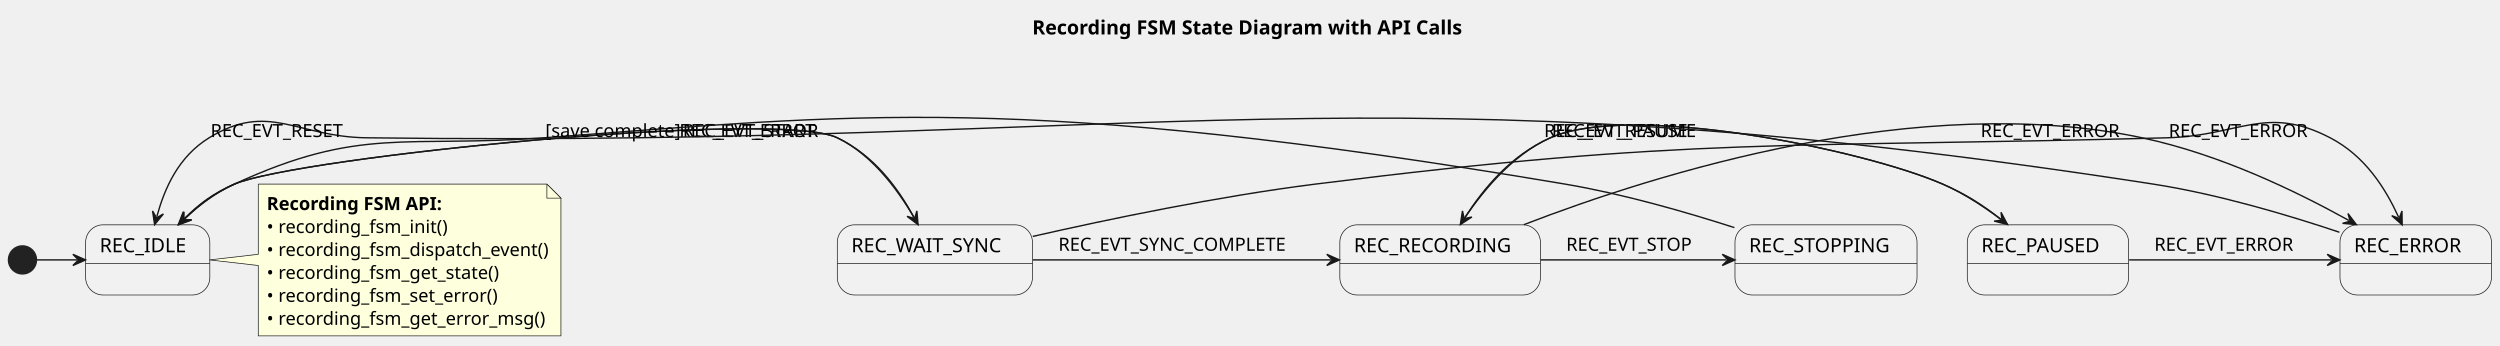
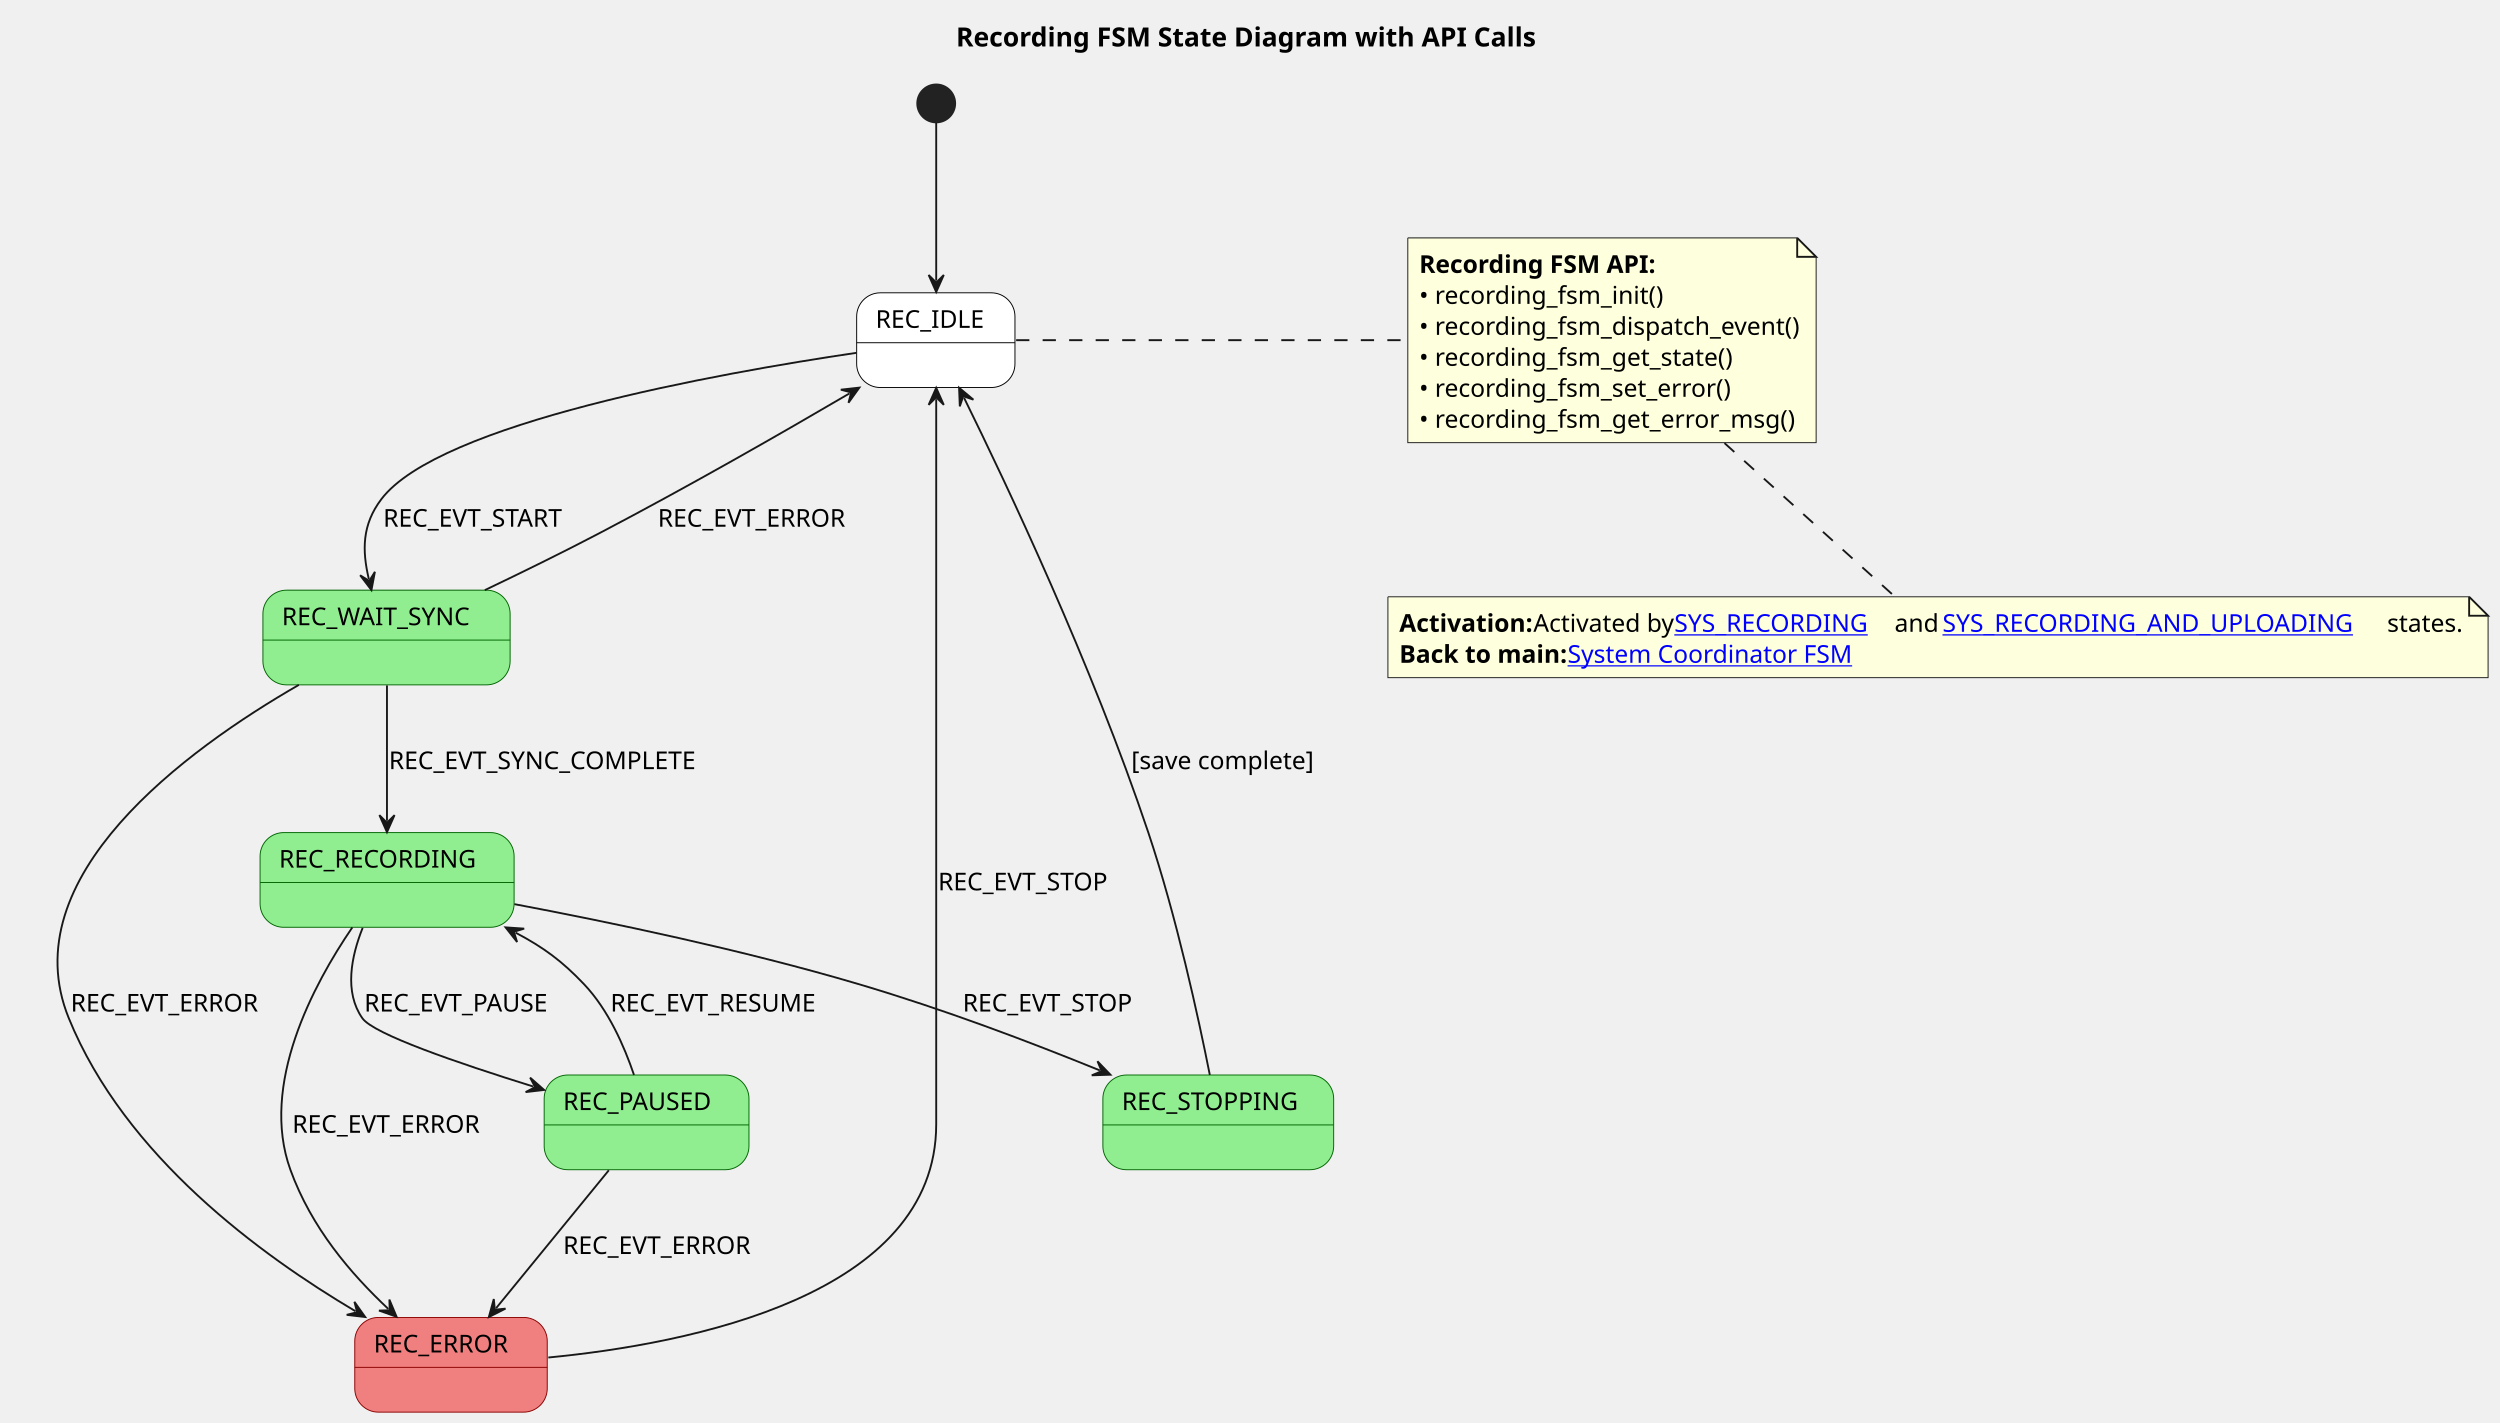
- <svg xmlns="http://www.w3.org/2000/svg" contentStyleType="text/css" data-diagram-type="STATE" height="246px" preserveAspectRatio="none" style="width:1781px;height:246px;background:#FFFFFF;" version="1.1" viewBox="0 0 1781 246" width="1781px" zoomAndPan="magnify">
+ <svg xmlns="http://www.w3.org/2000/svg" xmlns:xlink="http://www.w3.org/1999/xlink" contentStyleType="text/css" data-diagram-type="STATE" height="751px" preserveAspectRatio="none" style="width:1320px;height:751px;background:#FFFFFF;" version="1.1" viewBox="0 0 1320 751" width="1320px" zoomAndPan="magnify">
  <defs />
  <g>
    <g class="title" data-source-line="2">
-       <text fill="#000000" font-family="sans-serif" font-size="14" font-weight="bold" lengthAdjust="spacing" textLength="297.165" x="735.369" y="24.533">Recording FSM State Diagram with API Calls</text>
+       <text fill="#000000" font-family="sans-serif" font-size="14" font-weight="bold" lengthAdjust="spacing" textLength="297.165" x="504.772" y="24.533">Recording FSM State Diagram with API Calls</text>
    </g>
    <g id="idle">
-       <rect fill="#F1F1F1" height="50" rx="12.5" ry="12.5" style="stroke:#181818;stroke-width:0.5;" width="88.469" x="61" y="160.159" />
-       <line style="stroke:#181818;stroke-width:0.5;" x1="61" x2="149.469" y1="187.769" y2="187.769" />
-       <text fill="#000000" font-family="sans-serif" font-size="14" lengthAdjust="spacing" textLength="68.469" x="71" y="179.693">REC_IDLE</text>
+       <rect fill="#FFFFFF" height="50" rx="12.5" ry="12.5" style="stroke:#000000;stroke-width:0.5;" width="83.578" x="452.32" y="154.609" />
+       <line style="stroke:#000000;stroke-width:0.5;" x1="452.32" x2="535.898" y1="180.961" y2="180.961" />
+       <text fill="#000000" font-family="sans-serif" font-size="13" lengthAdjust="spacing" textLength="63.578" x="462.32" y="173.105">REC_IDLE</text>
    </g>
    <g id="wait_sync">
-       <rect fill="#F1F1F1" height="50" rx="12.5" ry="12.5" style="stroke:#181818;stroke-width:0.5;" width="139.02" x="596.5" y="160.159" />
-       <line style="stroke:#181818;stroke-width:0.5;" x1="596.5" x2="735.52" y1="187.769" y2="187.769" />
-       <text fill="#000000" font-family="sans-serif" font-size="14" lengthAdjust="spacing" textLength="119.02" x="606.5" y="179.693">REC_WAIT_SYNC</text>
+       <rect fill="#90EE90" height="50" rx="12.5" ry="12.5" style="stroke:#006400;stroke-width:0.5;" width="130.519" x="138.82" y="311.609" />
+       <line style="stroke:#006400;stroke-width:0.5;" x1="138.82" x2="269.339" y1="337.961" y2="337.961" />
+       <text fill="#000000" font-family="sans-serif" font-size="13" lengthAdjust="spacing" textLength="110.519" x="148.82" y="330.104">REC_WAIT_SYNC</text>
    </g>
    <g id="recording">
-       <rect fill="#F1F1F1" height="50" rx="12.5" ry="12.5" style="stroke:#181818;stroke-width:0.5;" width="142.903" x="954.5" y="160.159" />
-       <line style="stroke:#181818;stroke-width:0.5;" x1="954.5" x2="1097.403" y1="187.769" y2="187.769" />
-       <text fill="#000000" font-family="sans-serif" font-size="14" lengthAdjust="spacing" textLength="122.903" x="964.5" y="179.693">REC_RECORDING</text>
+       <rect fill="#90EE90" height="50" rx="12.5" ry="12.5" style="stroke:#006400;stroke-width:0.5;" width="134.125" x="137.32" y="439.609" />
+       <line style="stroke:#006400;stroke-width:0.5;" x1="137.32" x2="271.445" y1="465.961" y2="465.961" />
+       <text fill="#000000" font-family="sans-serif" font-size="13" lengthAdjust="spacing" textLength="114.124" x="147.32" y="458.104">REC_RECORDING</text>
    </g>
    <g id="paused">
-       <rect fill="#F1F1F1" height="50" rx="12.5" ry="12.5" style="stroke:#181818;stroke-width:0.5;" width="114.917" x="1401.5" y="160.159" />
-       <line style="stroke:#181818;stroke-width:0.5;" x1="1401.5" x2="1516.417" y1="187.769" y2="187.769" />
-       <text fill="#000000" font-family="sans-serif" font-size="14" lengthAdjust="spacing" textLength="94.917" x="1411.5" y="179.693">REC_PAUSED</text>
+       <rect fill="#90EE90" height="50" rx="12.5" ry="12.5" style="stroke:#006400;stroke-width:0.5;" width="108.137" x="287.32" y="567.609" />
+       <line style="stroke:#006400;stroke-width:0.5;" x1="287.32" x2="395.457" y1="593.961" y2="593.961" />
+       <text fill="#000000" font-family="sans-serif" font-size="13" lengthAdjust="spacing" textLength="88.137" x="297.32" y="586.105">REC_PAUSED</text>
    </g>
    <g id="stopping">
-       <rect fill="#F1F1F1" height="50" rx="12.5" ry="12.5" style="stroke:#181818;stroke-width:0.5;" width="129.69" x="1236" y="160.159" />
-       <line style="stroke:#181818;stroke-width:0.5;" x1="1236" x2="1365.689" y1="187.769" y2="187.769" />
-       <text fill="#000000" font-family="sans-serif" font-size="14" lengthAdjust="spacing" textLength="109.689" x="1246" y="179.693">REC_STOPPING</text>
+       <rect fill="#90EE90" height="50" rx="12.5" ry="12.5" style="stroke:#006400;stroke-width:0.5;" width="121.855" x="582.32" y="567.609" />
+       <line style="stroke:#006400;stroke-width:0.5;" x1="582.32" x2="704.174" y1="593.961" y2="593.961" />
+       <text fill="#000000" font-family="sans-serif" font-size="13" lengthAdjust="spacing" textLength="101.855" x="592.32" y="586.105">REC_STOPPING</text>
    </g>
    <g id="error">
-       <rect fill="#F1F1F1" height="50" rx="12.5" ry="12.5" style="stroke:#181818;stroke-width:0.5;" width="107.903" x="1667" y="160.159" />
-       <line style="stroke:#181818;stroke-width:0.5;" x1="1667" x2="1774.903" y1="187.769" y2="187.769" />
-       <text fill="#000000" font-family="sans-serif" font-size="14" lengthAdjust="spacing" textLength="87.903" x="1677" y="179.693">REC_ERROR</text>
+       <rect fill="#F08080" height="50" rx="12.5" ry="12.5" style="stroke:#8B0000;stroke-width:0.5;" width="101.624" x="187.32" y="695.609" />
+       <line style="stroke:#8B0000;stroke-width:0.5;" x1="187.32" x2="288.945" y1="721.961" y2="721.961" />
+       <text fill="#000000" font-family="sans-serif" font-size="13" lengthAdjust="spacing" textLength="81.624" x="197.32" y="714.105">REC_ERROR</text>
    </g>
-     <ellipse cx="16" cy="185.159" fill="#222222" rx="10" ry="10" style="stroke:#222222;stroke-width:1;" />
-     <g class="entity" data-entity="GMN2" data-source-line="26" data-uid="ent0003" id="entity_GMN2">
-       <path d="M184,131.159 L184,181.159 L149.19,185.159 L184,189.159 L184,239.269 A0,0 0 0 0 184,239.269 L399.6,239.269 A0,0 0 0 0 399.6,239.269 L399.6,141.159 L389.6,131.159 L184,131.159 A0,0 0 0 0 184,131.159" fill="#FEFFDD" style="stroke:#181818;stroke-width:0.5;" />
-       <path d="M389.6,131.159 L389.6,141.159 L399.6,141.159 L389.6,131.159" fill="#FEFFDD" style="stroke:#181818;stroke-width:0.5;" />
-       <text fill="#000000" font-family="sans-serif" font-size="13" font-weight="bold" lengthAdjust="spacing" textLength="124.947" x="190" y="149.655">Recording FSM API:</text>
-       <text fill="#000000" font-family="sans-serif" font-size="13" lengthAdjust="spacing" textLength="123.767" x="190" y="166.006">• recording_fsm_init()</text>
-       <text fill="#000000" font-family="sans-serif" font-size="13" lengthAdjust="spacing" textLength="194.6" x="190" y="182.358">• recording_fsm_dispatch_event()</text>
-       <text fill="#000000" font-family="sans-serif" font-size="13" lengthAdjust="spacing" textLength="160.634" x="190" y="198.709">• recording_fsm_get_state()</text>
-       <text fill="#000000" font-family="sans-serif" font-size="13" lengthAdjust="spacing" textLength="159.167" x="190" y="215.061">• recording_fsm_set_error()</text>
-       <text fill="#000000" font-family="sans-serif" font-size="13" lengthAdjust="spacing" textLength="191.686" x="190" y="231.412">• recording_fsm_get_error_msg()</text>
+     <ellipse cx="494.32" cy="54.609" fill="#222222" rx="10" ry="10" style="stroke:#222222;stroke-width:1;" />
+     <g class="entity" data-entity="GMN2" data-source-line="36" data-uid="ent0003" id="entity_GMN2">
+       <path d="M743.32,125.609 L743.32,233.719 L958.92,233.719 L958.92,135.609 L948.92,125.609 L743.32,125.609" fill="#FEFFDD" style="stroke:#181818;stroke-width:0.5;" />
+       <path d="M948.92,125.609 L948.92,135.609 L958.92,135.609 L948.92,125.609" fill="#FEFFDD" style="stroke:#181818;stroke-width:1;" />
+       <text fill="#000000" font-family="sans-serif" font-size="13" font-weight="bold" lengthAdjust="spacing" textLength="124.947" x="749.32" y="144.105">Recording FSM API:</text>
+       <text fill="#000000" font-family="sans-serif" font-size="13" lengthAdjust="spacing" textLength="123.767" x="749.32" y="160.456">• recording_fsm_init()</text>
+       <text fill="#000000" font-family="sans-serif" font-size="13" lengthAdjust="spacing" textLength="194.6" x="749.32" y="176.808">• recording_fsm_dispatch_event()</text>
+       <text fill="#000000" font-family="sans-serif" font-size="13" lengthAdjust="spacing" textLength="160.634" x="749.32" y="193.159">• recording_fsm_get_state()</text>
+       <text fill="#000000" font-family="sans-serif" font-size="13" lengthAdjust="spacing" textLength="159.167" x="749.32" y="209.511">• recording_fsm_set_error()</text>
+       <text fill="#000000" font-family="sans-serif" font-size="13" lengthAdjust="spacing" textLength="191.686" x="749.32" y="225.862">• recording_fsm_get_error_msg()</text>
    </g>
-     <g class="link" data-entity-1="idle" data-entity-2="wait_sync" data-source-line="11" data-uid="lnk2" id="link_idle_wait_sync">
-       <path d="M127,160.009 C137.9,149.259 151.94,137.699 167,131.159 C210.9,112.089 553.37,77.409 596.5,98.159 C622.98,110.899 639.625,133.924 651.125,154.804" fill="none" id="idle-to-wait_sync" style="stroke:#181818;stroke-width:1;" />
-       <polygon fill="#181818" points="654.02,160.059,653.182,150.246,651.608,155.68,646.174,154.106,654.02,160.059" style="stroke:#181818;stroke-width:1;" />
-       <text fill="#000000" font-family="sans-serif" font-size="13" lengthAdjust="spacing" textLength="109.802" x="486.5" y="97.654">REC_EVT_START</text>
+     <g class="entity" data-entity="GMN5" data-source-line="45" data-uid="ent0006" id="entity_GMN5">
+       <path d="M732.82,315.109 L732.82,357.812 L1313.709,357.812 L1313.709,325.109 L1303.709,315.109 L732.82,315.109" fill="#FEFFDD" style="stroke:#181818;stroke-width:0.5;" />
+       <path d="M1303.709,315.109 L1303.709,325.109 L1313.709,325.109 L1303.709,315.109" fill="#FEFFDD" style="stroke:#181818;stroke-width:1;" />
+       <text fill="#000000" font-family="sans-serif" font-size="13" font-weight="bold" lengthAdjust="spacing" textLength="67.171" x="738.82" y="333.604">Activation:</text>
+       <text fill="#000000" font-family="sans-serif" font-size="13" lengthAdjust="spacing" textLength="70.814" x="809.603" y="333.604">Activated by</text>
+       <a href="system_coordinator_state_diagram_with_api.puml" target="_top" title="system_coordinator_state_diagram_with_api.puml" xlink:actuate="onRequest" xlink:href="system_coordinator_state_diagram_with_api.puml" xlink:show="new" xlink:title="system_coordinator_state_diagram_with_api.puml" xlink:type="simple">
+         <text fill="#0000FF" font-family="sans-serif" font-size="13" lengthAdjust="spacing" text-decoration="underline" textLength="112.69" x="884.029" y="333.604">SYS_RECORDING</text>
+       </a>
+       <text fill="#000000" font-family="sans-serif" font-size="13" lengthAdjust="spacing" textLength="21.69" x="1000.331" y="333.604">and</text>
+       <a href="system_coordinator_state_diagram_with_api.puml" target="_top" title="system_coordinator_state_diagram_with_api.puml" xlink:actuate="onRequest" xlink:href="system_coordinator_state_diagram_with_api.puml" xlink:show="new" xlink:title="system_coordinator_state_diagram_with_api.puml" xlink:type="simple">
+         <text fill="#0000FF" font-family="sans-serif" font-size="13" lengthAdjust="spacing" text-decoration="underline" textLength="231.169" x="1025.632" y="333.604">SYS_RECORDING_AND_UPLOADING</text>
+       </a>
+       <text fill="#000000" font-family="sans-serif" font-size="13" lengthAdjust="spacing" textLength="38.295" x="1260.413" y="333.604">states.</text>
+       <text fill="#000000" font-family="sans-serif" font-size="13" font-weight="bold" lengthAdjust="spacing" textLength="85.243" x="738.82" y="349.956">Back to main:</text>
+       <text fill="#000000" font-family="sans-serif" font-size="13" lengthAdjust="spacing" textLength="3.612" x="824.063" y="349.956"> </text>
+       <a href="system_coordinator_state_diagram_with_api.puml" target="_top" title="system_coordinator_state_diagram_with_api.puml" xlink:actuate="onRequest" xlink:href="system_coordinator_state_diagram_with_api.puml" xlink:show="new" xlink:title="system_coordinator_state_diagram_with_api.puml" xlink:type="simple">
+         <text fill="#0000FF" font-family="sans-serif" font-size="13" lengthAdjust="spacing" text-decoration="underline" textLength="145.933" x="827.674" y="349.956">System Coordinator FSM</text>
+       </a>
    </g>
-     <g class="link" data-entity-1="wait_sync" data-entity-2="idle" data-source-line="13" data-uid="lnk4" id="link_wait_sync_idle">
-       <path d="M654.02,160.059 C642.52,139.179 622.98,110.899 596.5,98.159 C553.37,77.409 210.9,112.089 167,131.159 C151.94,137.699 142.172,145.046 131.272,155.796" fill="none" id="wait_sync-to-idle" style="stroke:#181818;stroke-width:1;" />
-       <polygon fill="#181818" points="127,160.009,136.217,156.538,130.56,156.498,130.599,150.842,127,160.009" style="stroke:#181818;stroke-width:1;" />
-       <text fill="#000000" font-family="sans-serif" font-size="13" lengthAdjust="spacing" textLength="114.137" x="484" y="97.654">REC_EVT_ERROR</text>
+     <g class="link" data-entity-1="idle" data-entity-2="wait_sync" data-source-line="21" data-uid="lnk2" id="link_idle_wait_sync">
+       <path d="M452.27,186.279 C378.73,197.159 231.65,223.489 201.32,263.609 C191.14,277.079 191.153,290.53 194.743,305.75" fill="none" id="idle-to-wait_sync" style="stroke:#181818;stroke-width:1;" />
+       <polygon fill="#181818" points="196.12,311.589,197.947,301.911,194.972,306.723,190.161,303.748,196.12,311.589" style="stroke:#181818;stroke-width:1;" />
+       <text fill="#000000" font-family="sans-serif" font-size="13" lengthAdjust="spacing" textLength="109.802" x="202.32" y="278.104">REC_EVT_START</text>
    </g>
-     <g class="link" data-entity-1="wait_sync" data-entity-2="recording" data-source-line="12" data-uid="lnk3" id="link_wait_sync_recording">
-       <path d="M735.84,185.159 C798.71,185.159 884.73,185.159 948.2,185.159" fill="none" id="wait_sync-to-recording" style="stroke:#181818;stroke-width:1;" />
-       <polygon fill="#181818" points="954.2,185.159,945.2,181.159,949.2,185.159,945.2,189.159,954.2,185.159" style="stroke:#181818;stroke-width:1;" />
-       <text fill="#000000" font-family="sans-serif" font-size="13" lengthAdjust="spacing" textLength="182.051" x="754" y="178.655">REC_EVT_SYNC_COMPLETE</text>
+     <g class="link" data-entity-1="wait_sync" data-entity-2="idle" data-source-line="23" data-uid="lnk4" id="link_wait_sync_idle">
+       <path d="M255.98,311.589 C275.08,302.479 296.82,291.829 316.32,281.609 C364.16,256.539 412.763,228.672 448.573,207.692" fill="none" id="wait_sync-to-idle" style="stroke:#181818;stroke-width:1;" />
+       <polygon fill="#181818" points="453.75,204.659,443.963,205.758,449.436,207.187,448.007,212.66,453.75,204.659" style="stroke:#181818;stroke-width:1;" />
+       <text fill="#000000" font-family="sans-serif" font-size="13" lengthAdjust="spacing" textLength="114.137" x="347.32" y="278.104">REC_EVT_ERROR</text>
    </g>
-     <g class="link" data-entity-1="recording" data-entity-2="paused" data-source-line="14" data-uid="lnk5" id="link_recording_paused">
-       <path d="M1040.35,159.969 C1053.87,139.039 1076.24,110.719 1104.5,98.159 C1161.65,72.749 1326.64,106.239 1384,131.159 C1400.48,138.319 1412.175,145.851 1425.425,156.221" fill="none" id="recording-to-paused" style="stroke:#181818;stroke-width:1;" />
-       <polygon fill="#181818" points="1430.15,159.919,1425.528,151.222,1426.213,156.838,1420.597,157.522,1430.15,159.919" style="stroke:#181818;stroke-width:1;" />
-       <text fill="#000000" font-family="sans-serif" font-size="13" lengthAdjust="spacing" textLength="111.262" x="1105.5" y="97.654">REC_EVT_PAUSE</text>
+     <g class="link" data-entity-1="wait_sync" data-entity-2="recording" data-source-line="22" data-uid="lnk3" id="link_wait_sync_recording">
+       <path d="M204.32,361.899 C204.32,384.219 204.32,411.099 204.32,433.389" fill="none" id="wait_sync-to-recording" style="stroke:#181818;stroke-width:1;" />
+       <polygon fill="#181818" points="204.32,439.389,208.32,430.389,204.32,434.389,200.32,430.389,204.32,439.389" style="stroke:#181818;stroke-width:1;" />
+       <text fill="#000000" font-family="sans-serif" font-size="13" lengthAdjust="spacing" textLength="182.051" x="205.32" y="406.104">REC_EVT_SYNC_COMPLETE</text>
    </g>
-     <g class="link" data-entity-1="paused" data-entity-2="recording" data-source-line="15" data-uid="lnk6" id="link_paused_recording">
-       <path d="M1430.15,159.919 C1416.9,149.549 1400.48,138.319 1384,131.159 C1326.64,106.239 1161.65,72.749 1104.5,98.159 C1076.24,110.719 1057.126,133.999 1043.606,154.929" fill="none" id="paused-to-recording" style="stroke:#181818;stroke-width:1;" />
-       <polygon fill="#181818" points="1040.35,159.969,1048.593,154.58,1043.063,155.769,1041.873,150.239,1040.35,159.969" style="stroke:#181818;stroke-width:1;" />
-       <text fill="#000000" font-family="sans-serif" font-size="13" lengthAdjust="spacing" textLength="122.808" x="1100" y="97.654">REC_EVT_RESUME</text>
+     <g class="link" data-entity-1="recording" data-entity-2="paused" data-source-line="24" data-uid="lnk5" id="link_recording_paused">
+       <path d="M191.48,489.929 C185.5,504.889 181.61,523.789 191.32,537.609 C197.23,546.019 241.032,561.053 281.582,573.702" fill="none" id="recording-to-paused" style="stroke:#181818;stroke-width:1;" />
+       <polygon fill="#181818" points="287.31,575.489,279.91,568.991,282.537,574,277.527,576.628,287.31,575.489" style="stroke:#181818;stroke-width:1;" />
+       <text fill="#000000" font-family="sans-serif" font-size="13" lengthAdjust="spacing" textLength="111.262" x="192.32" y="534.105">REC_EVT_PAUSE</text>
    </g>
-     <g class="link" data-entity-1="recording" data-entity-2="stopping" data-source-line="16" data-uid="lnk7" id="link_recording_stopping">
-       <path d="M1097.54,185.159 C1140.34,185.159 1188.33,185.159 1229.94,185.159" fill="none" id="recording-to-stopping" style="stroke:#181818;stroke-width:1;" />
-       <polygon fill="#181818" points="1235.94,185.159,1226.94,181.159,1230.94,185.159,1226.94,189.159,1235.94,185.159" style="stroke:#181818;stroke-width:1;" />
-       <text fill="#000000" font-family="sans-serif" font-size="13" lengthAdjust="spacing" textLength="102.585" x="1115.75" y="178.655">REC_EVT_STOP</text>
+     <g class="link" data-entity-1="paused" data-entity-2="recording" data-source-line="25" data-uid="lnk6" id="link_paused_recording">
+       <path d="M334.75,567.569 C329.6,552.339 321.12,533.049 308.32,519.609 C296.75,507.449 287.146,500.32 272.236,492.45" fill="none" id="paused-to-recording" style="stroke:#181818;stroke-width:1;" />
+       <polygon fill="#181818" points="266.93,489.649,273.022,497.388,271.352,491.983,276.757,490.313,266.93,489.649" style="stroke:#181818;stroke-width:1;" />
+       <text fill="#000000" font-family="sans-serif" font-size="13" lengthAdjust="spacing" textLength="122.808" x="322.32" y="534.105">REC_EVT_RESUME</text>
    </g>
-     <g class="link" data-entity-1="stopping" data-entity-2="idle" data-source-line="17" data-uid="lnk8" id="link_stopping_idle">
-       <path d="M1235.58,162.149 C1200.31,150.779 1155.78,138.049 1115,131.159 C726.81,65.619 607.19,81.809 387.5,98.159 C288.68,105.509 256.97,89.619 167,131.159 C152.23,137.979 142.619,145.254 131.73,155.854" fill="none" id="stopping-to-idle" style="stroke:#181818;stroke-width:1;" />
-       <polygon fill="#181818" points="127.43,160.039,136.669,156.628,131.013,156.552,131.089,150.895,127.43,160.039" style="stroke:#181818;stroke-width:1;" />
-       <text fill="#000000" font-family="sans-serif" font-size="13" lengthAdjust="spacing" textLength="91.044" x="388.5" y="97.654">[save complete]</text>
+     <g class="link" data-entity-1="recording" data-entity-2="stopping" data-source-line="26" data-uid="lnk7" id="link_recording_stopping">
+       <path d="M271.59,477.389 C322.08,486.909 392.67,501.649 453.32,519.609 C498.82,533.079 543.391,550.01 580.741,565.19" fill="none" id="recording-to-stopping" style="stroke:#181818;stroke-width:1;" />
+       <polygon fill="#181818" points="586.3,567.449,579.468,560.355,581.668,565.567,576.456,567.766,586.3,567.449" style="stroke:#181818;stroke-width:1;" />
+       <text fill="#000000" font-family="sans-serif" font-size="13" lengthAdjust="spacing" textLength="102.585" x="508.32" y="534.105">REC_EVT_STOP</text>
    </g>
-     <g class="link" data-entity-1="recording" data-entity-2="error" data-source-line="18" data-uid="lnk9" id="link_recording_error">
-       <path d="M1085.54,160.079 C1179.53,123.789 1367.86,64.479 1526,98.159 C1581.47,109.969 1635.041,135.832 1673.391,157.072" fill="none" id="recording-to-error" style="stroke:#181818;stroke-width:1;" />
-       <polygon fill="#181818" points="1678.64,159.979,1672.705,152.12,1674.266,157.557,1668.829,159.118,1678.64,159.979" style="stroke:#181818;stroke-width:1;" />
-       <text fill="#000000" font-family="sans-serif" font-size="13" lengthAdjust="spacing" textLength="114.137" x="1411" y="97.654">REC_EVT_ERROR</text>
+     <g class="link" data-entity-1="stopping" data-entity-2="idle" data-source-line="27" data-uid="lnk8" id="link_stopping_idle">
+       <path d="M638.78,567.559 C632.77,537.289 621.17,483.899 606.32,439.609 C576.5,350.659 531.27,255.242 509.04,210.092" fill="none" id="stopping-to-idle" style="stroke:#181818;stroke-width:1;" />
+       <polygon fill="#181818" points="506.39,204.709,506.777,214.551,508.599,209.195,513.954,211.017,506.39,204.709" style="stroke:#181818;stroke-width:1;" />
+       <text fill="#000000" font-family="sans-serif" font-size="13" lengthAdjust="spacing" textLength="91.044" x="597.32" y="406.104">[save complete]</text>
    </g>
-     <g class="link" data-entity-1="paused" data-entity-2="error" data-source-line="19" data-uid="lnk10" id="link_paused_error">
-       <path d="M1516.82,185.159 C1561.58,185.159 1617.11,185.159 1660.9,185.159" fill="none" id="paused-to-error" style="stroke:#181818;stroke-width:1;" />
-       <polygon fill="#181818" points="1666.9,185.159,1657.9,181.159,1661.9,185.159,1657.9,189.159,1666.9,185.159" style="stroke:#181818;stroke-width:1;" />
-       <text fill="#000000" font-family="sans-serif" font-size="13" lengthAdjust="spacing" textLength="114.137" x="1534.75" y="178.655">REC_EVT_ERROR</text>
+     <g class="link" data-entity-1="recording" data-entity-2="error" data-source-line="28" data-uid="lnk9" id="link_recording_error">
+       <path d="M186.01,489.689 C165.48,519.759 137.07,572.719 153.32,617.609 C164.47,648.389 185.034,672.284 205.034,691.134" fill="none" id="recording-to-error" style="stroke:#181818;stroke-width:1;" />
+       <polygon fill="#181818" points="209.4,695.249,205.594,686.166,205.761,691.82,200.107,691.987,209.4,695.249" style="stroke:#181818;stroke-width:1;" />
+       <text fill="#000000" font-family="sans-serif" font-size="13" lengthAdjust="spacing" textLength="114.137" x="154.32" y="598.105">REC_EVT_ERROR</text>
    </g>
-     <g class="link" data-entity-1="wait_sync" data-entity-2="error" data-source-line="20" data-uid="lnk11" id="link_wait_sync_error">
-       <path d="M735.74,168.419 C790.21,156.029 867.99,139.869 937,131.159 C1205.05,97.339 1273.92,105.499 1544,98.159 C1595.54,96.759 1614.26,74.369 1660,98.159 C1684.88,111.099 1699.214,133.888 1708.784,154.708" fill="none" id="wait_sync-to-error" style="stroke:#181818;stroke-width:1;" />
-       <polygon fill="#181818" points="1711.29,160.159,1711.166,150.311,1709.202,155.616,1703.897,153.653,1711.29,160.159" style="stroke:#181818;stroke-width:1;" />
-       <text fill="#000000" font-family="sans-serif" font-size="13" lengthAdjust="spacing" textLength="114.137" x="1545" y="97.654">REC_EVT_ERROR</text>
+     <g class="link" data-entity-1="paused" data-entity-2="error" data-source-line="29" data-uid="lnk10" id="link_paused_error">
+       <path d="M321.46,617.899 C303.22,640.219 280.137,668.454 261.917,690.744" fill="none" id="paused-to-error" style="stroke:#181818;stroke-width:1;" />
+       <polygon fill="#181818" points="258.12,695.389,266.913,690.953,261.284,691.518,260.719,685.89,258.12,695.389" style="stroke:#181818;stroke-width:1;" />
+       <text fill="#000000" font-family="sans-serif" font-size="13" lengthAdjust="spacing" textLength="114.137" x="297.32" y="662.105">REC_EVT_ERROR</text>
    </g>
-     <g class="link" data-entity-1="error" data-entity-2="idle" data-source-line="21" data-uid="lnk12" id="link_error_idle">
-       <path d="M1666.6,165.459 C1629.72,153.099 1579.58,138.209 1534,131.159 C974.69,44.609 826.92,105.489 261,98.159 C211.23,97.509 191.4,72.089 149,98.159 C127.23,111.549 117.425,133.625 111.745,154.225" fill="none" id="error-to-idle" style="stroke:#181818;stroke-width:1;" />
-       <polygon fill="#181818" points="110.15,160.009,116.398,152.396,111.479,155.189,108.686,150.27,110.15,160.009" style="stroke:#181818;stroke-width:1;" />
-       <text fill="#000000" font-family="sans-serif" font-size="13" lengthAdjust="spacing" textLength="110.532" x="150" y="97.654">REC_EVT_RESET</text>
+     <g class="link" data-entity-1="wait_sync" data-entity-2="error" data-source-line="30" data-uid="lnk11" id="link_wait_sync_error">
+       <path d="M157.8,361.609 C98.21,395.929 6,463.169 36.32,537.609 C66.06,610.619 137.799,662.76 187.679,692.33" fill="none" id="wait_sync-to-error" style="stroke:#181818;stroke-width:1;" />
+       <polygon fill="#181818" points="192.84,695.389,187.138,687.359,188.539,692.84,183.058,694.241,192.84,695.389" style="stroke:#181818;stroke-width:1;" />
+       <text fill="#000000" font-family="sans-serif" font-size="13" lengthAdjust="spacing" textLength="114.137" x="37.32" y="534.105">REC_EVT_ERROR</text>
    </g>
-     <g class="link" data-entity-1="*start*" data-entity-2="idle" data-source-line="23" data-uid="lnk14" id="link_*start*_idle">
-       <path d="M26.08,185.159 C37.69,185.159 43.31,185.159 54.92,185.159" fill="none" id="*start*-to-idle" style="stroke:#181818;stroke-width:1;" />
-       <polygon fill="#181818" points="60.92,185.159,51.92,181.159,55.92,185.159,51.92,189.159,60.92,185.159" style="stroke:#181818;stroke-width:1;" />
+     <g class="link" data-entity-1="error" data-entity-2="idle" data-source-line="31" data-uid="lnk12" id="link_error_idle">
+       <path d="M289.51,716.769 C364.22,709.559 494.32,684.009 494.32,593.609 C494.32,335.609 494.32,335.609 494.32,335.609 C494.32,289.329 494.32,241.269 494.32,210.769" fill="none" id="error-to-idle" style="stroke:#181818;stroke-width:1;" />
+       <polygon fill="#181818" points="494.32,204.769,490.32,213.769,494.32,209.769,498.32,213.769,494.32,204.769" style="stroke:#181818;stroke-width:1;" />
+       <text fill="#000000" font-family="sans-serif" font-size="13" lengthAdjust="spacing" textLength="102.585" x="495.32" y="470.104">REC_EVT_STOP</text>
+     </g>
+     <g class="link" data-entity-1="*start*" data-entity-2="idle" data-source-line="33" data-uid="lnk14" id="link_*start*_idle">
+       <path d="M494.32,64.849 C494.32,83.629 494.32,120.749 494.32,148.179" fill="none" id="*start*-to-idle" style="stroke:#181818;stroke-width:1;" />
+       <polygon fill="#181818" points="494.32,154.179,498.32,145.179,494.32,149.179,490.32,145.179,494.32,154.179" style="stroke:#181818;stroke-width:1;" />
+     </g>
+     <g class="link" data-entity-1="idle" data-entity-2="GMN2" data-source-line="36" data-uid="lnk4" id="link_idle_GMN2">
+       <path d="M536.51,179.609 C605.37,179.609 674.24,179.609 743.11,179.609" fill="none" id="idle-GMN2" style="stroke:#181818;stroke-width:1;stroke-dasharray:7.0,7.0;" />
+     </g>
+     <g class="link" data-entity-1="GMN2" data-entity-2="GMN5" data-source-line="45" data-uid="lnk7" id="link_GMN2_GMN5">
+       <path d="M910.52,233.949 C941.42,261.799 977.45,294.269 1000.32,314.879" fill="none" id="GMN2-GMN5" style="stroke:#181818;stroke-width:1;stroke-dasharray:7.0,7.0;" />
    </g>
  </g>
</svg>
